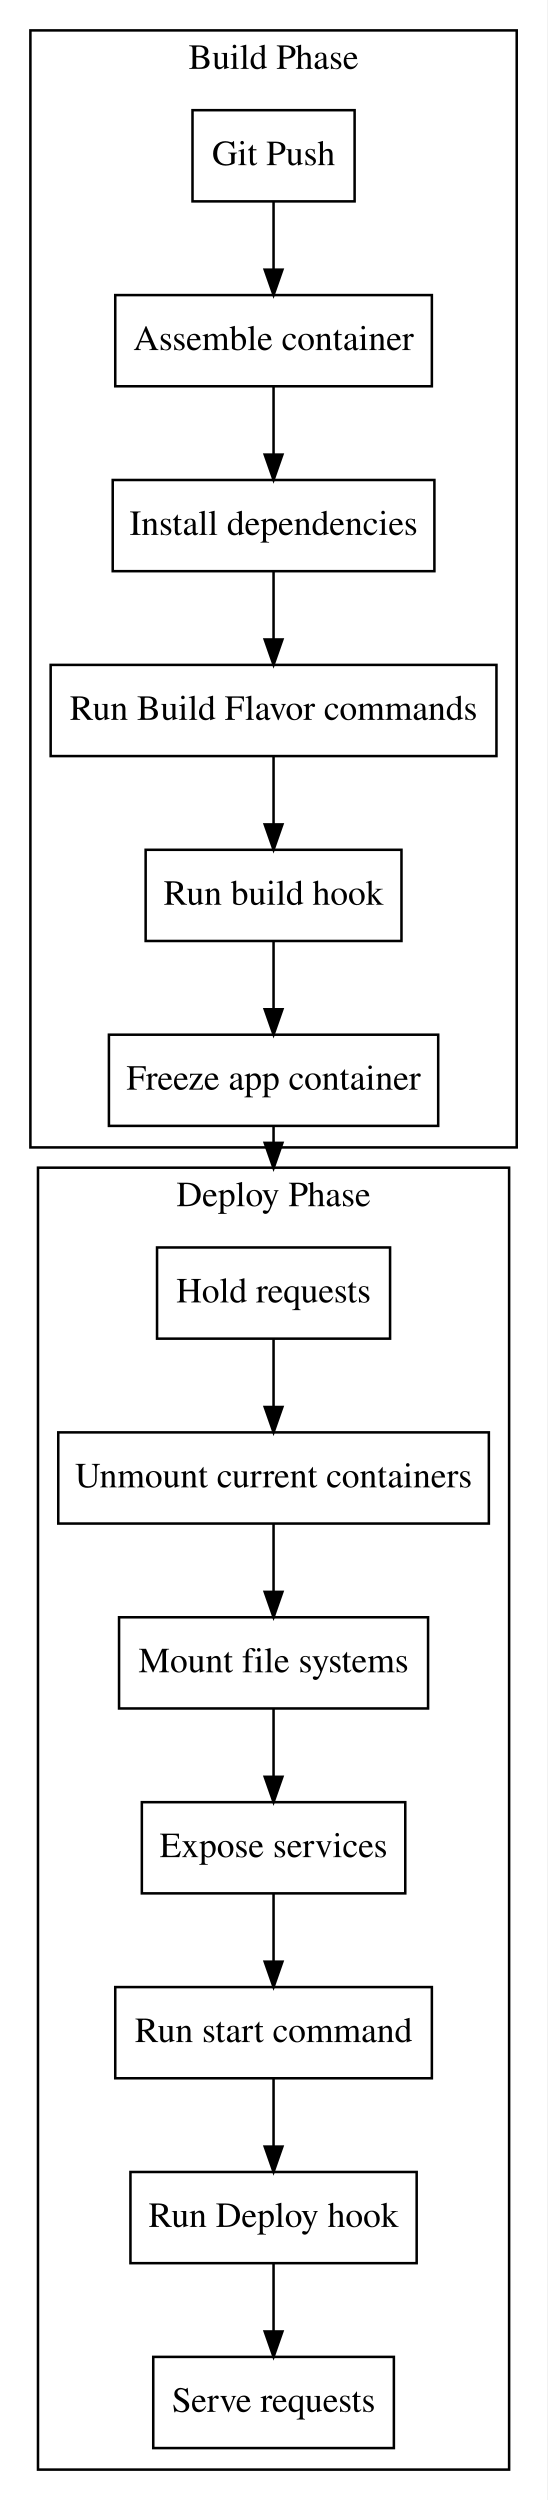
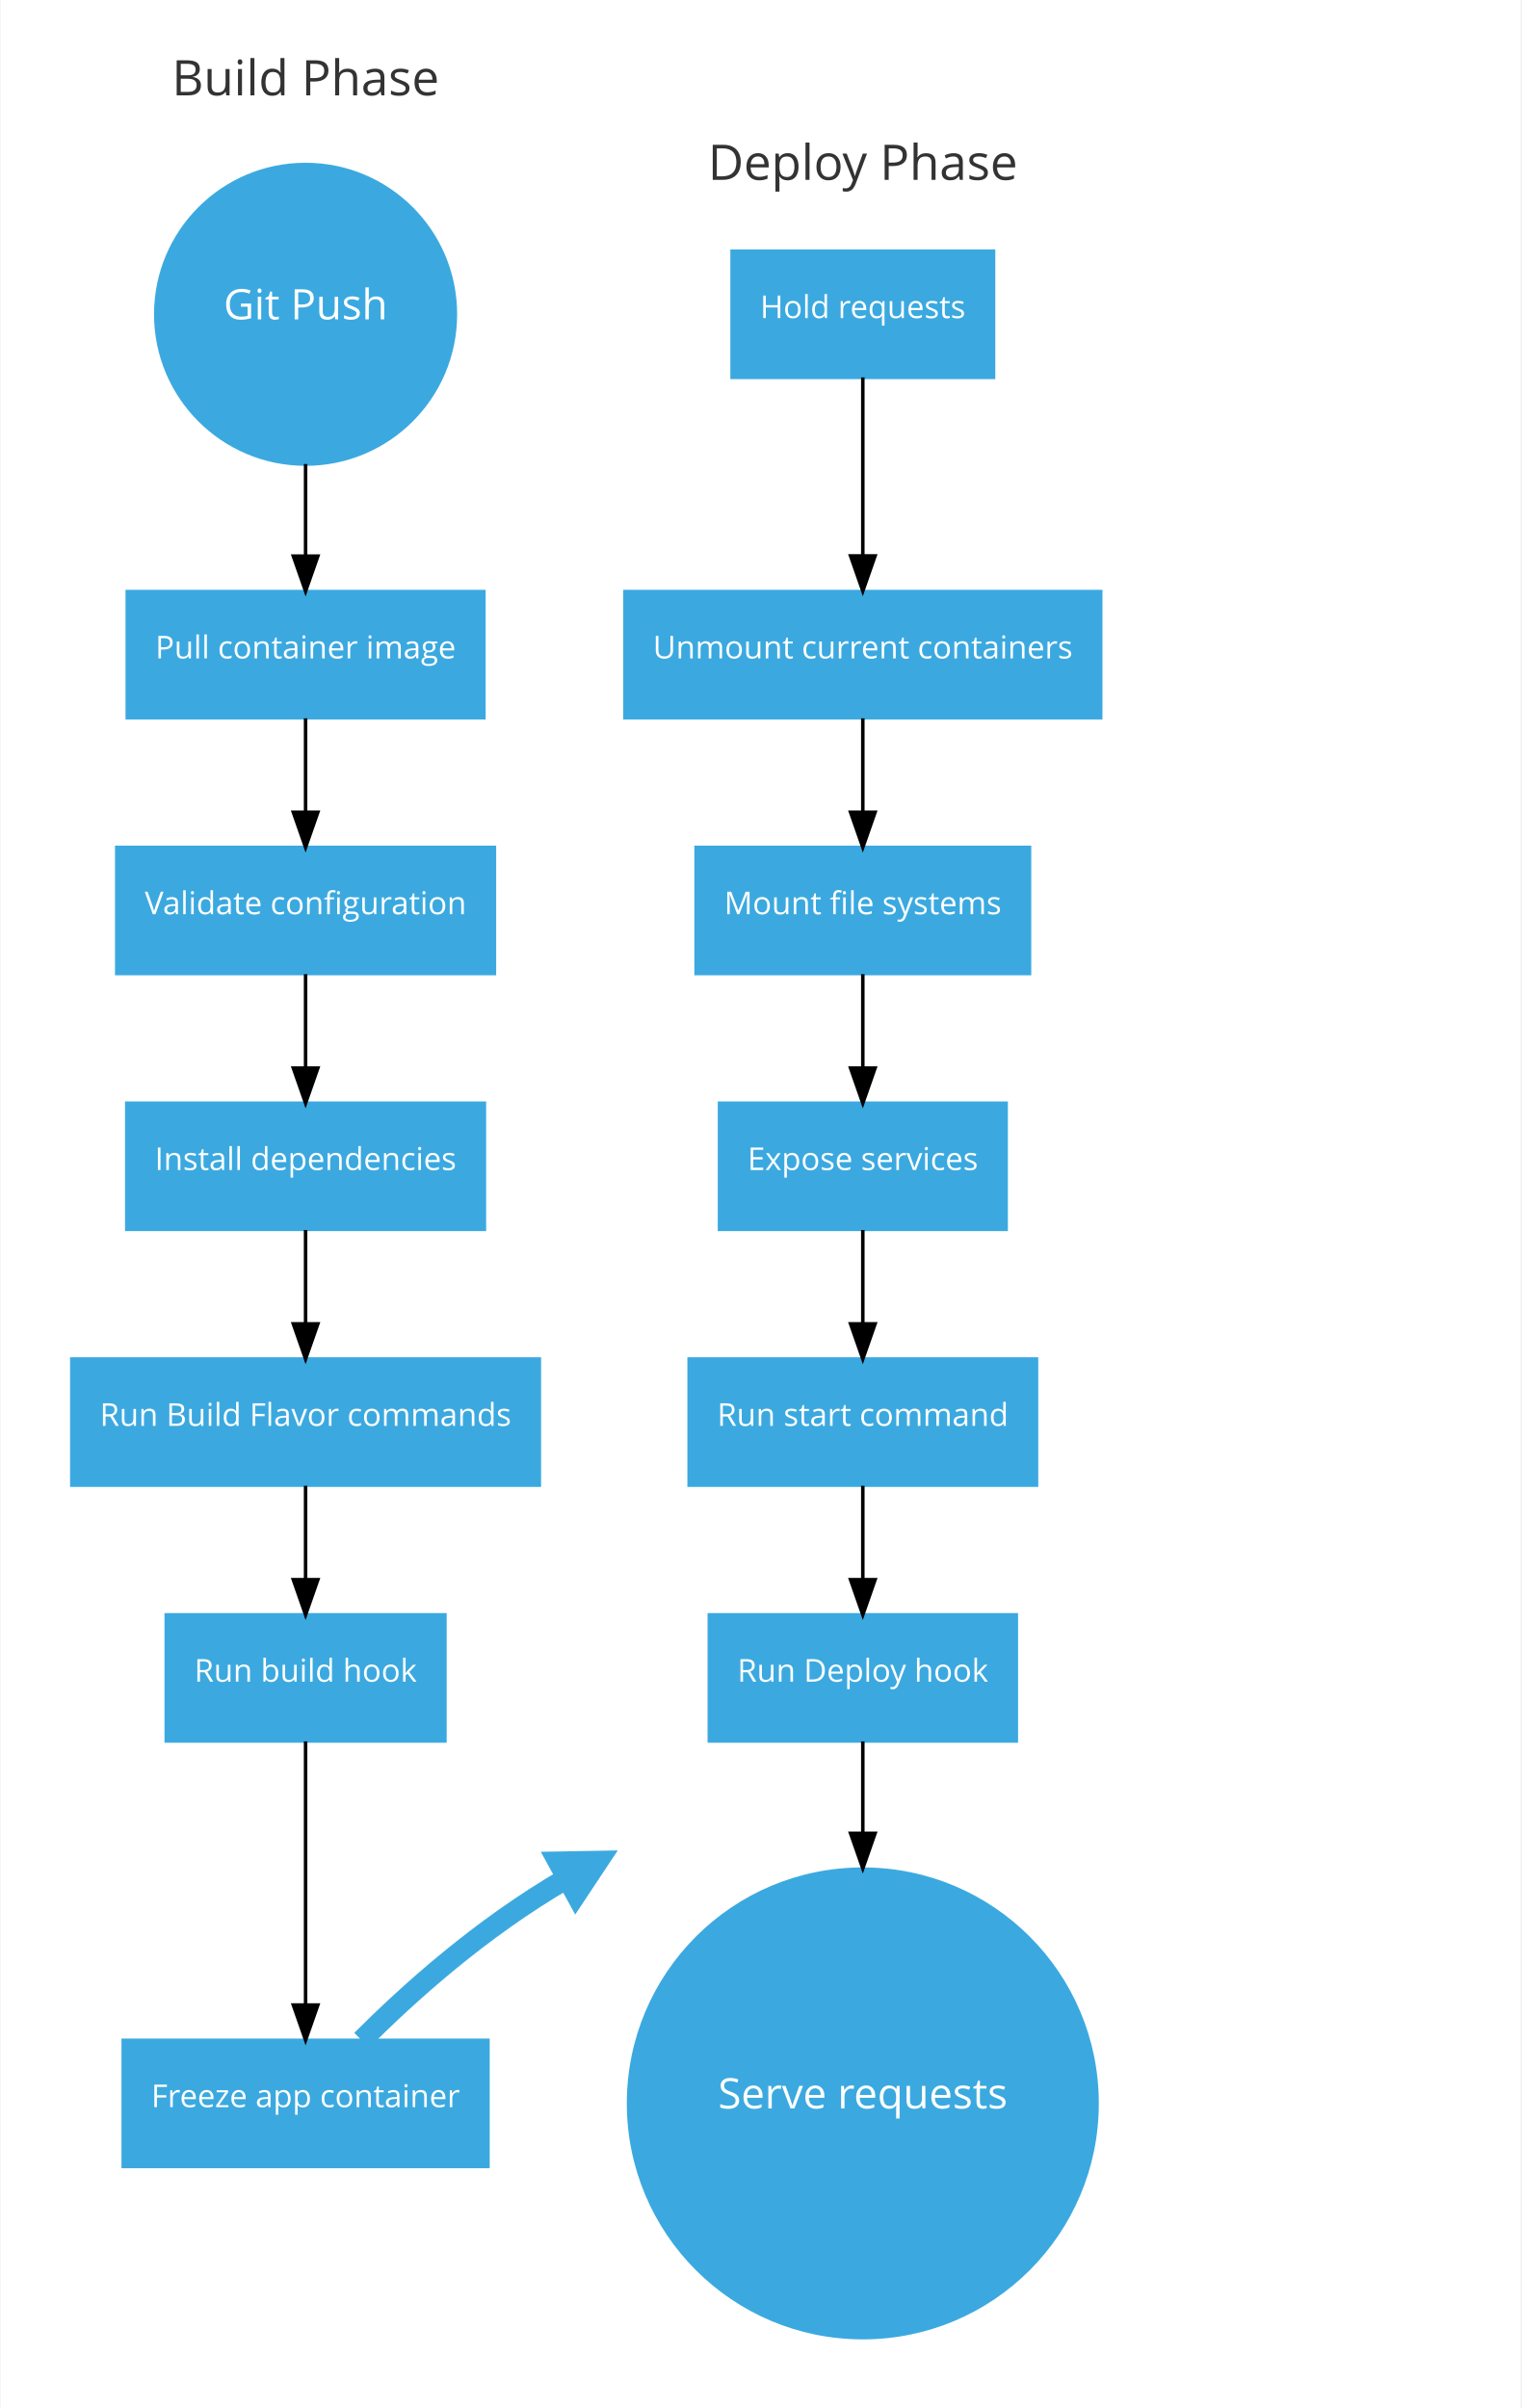
- <svg xmlns="http://www.w3.org/2000/svg" width="216pt" height="987pt" viewBox="0.00 0.00 216.00 987.00">
-   <g id="graph0" class="graph" transform="scale(1 1) rotate(0) translate(4 983)">
-     <polygon fill="white" stroke="none" points="-4,4 -4,-983 212,-983 212,4 -4,4" />
+ <svg xmlns="http://www.w3.org/2000/svg" width="434pt" height="687pt" viewBox="0.00 0.00 433.71 687.15">
+   <g id="graph0" class="graph" transform="scale(1 1) rotate(0) translate(4 683.148)">
+     <polygon fill="white" stroke="none" points="-4,4 -4,-683.148 429.705,-683.148 429.705,4 -4,4" />
    <g id="clust1" class="cluster">
-       <polygon fill="none" stroke="black" points="8,-530 8,-971 200,-971 200,-530 8,-530" />
-       <text text-anchor="middle" x="104" y="-955.8" font-family="Times,serif" font-size="14.00">Build Phase</text>
+       <polygon fill="none" stroke="white" points="8,-56.419 8,-671.148 158,-671.148 158,-56.419 8,-56.419" />
+       <text text-anchor="middle" x="83" y="-655.948" font-family="Open Sans" font-size="14.00" fill="#333333">Build Phase</text>
    </g>
    <g id="clust2" class="cluster">
-       <polygon fill="none" stroke="black" points="11,-8 11,-522 197,-522 197,-8 11,-8" />
-       <text text-anchor="middle" x="104" y="-506.8" font-family="Times,serif" font-size="14.00">Deploy Phase</text>
+       <polygon fill="none" stroke="white" points="166,-8 166,-647.026 318,-647.026 318,-8 166,-8" />
+       <text text-anchor="middle" x="242" y="-631.826" font-family="Open Sans" font-size="14.00" fill="#333333">Deploy Phase</text>
    </g>
    <g id="node1" class="node">
-       <polygon fill="none" stroke="black" points="72,-903.5 72,-939.5 136,-939.5 136,-903.5 72,-903.5" />
-       <text text-anchor="middle" x="104" y="-917.8" font-family="Times,serif" font-size="14.00">Git Push</text>
+       <ellipse fill="#3ba9e0" stroke="#3ba9e0" cx="83" cy="-593.46" rx="42.745" ry="42.745" />
+       <text text-anchor="middle" x="83" y="-592.031" font-family="Open Sans" font-size="12.00" fill="white">Git Push</text>
+     </g>
+     <g id="node3" class="node">
+       <polygon fill="#3ba9e0" stroke="#3ba9e0" points="32.123,-478.338 32.123,-514.338 133.877,-514.338 133.877,-478.338 32.123,-478.338" />
+       <text text-anchor="middle" x="83" y="-495.266" font-family="Open Sans" font-size="9.00" fill="white">Pull container image</text>
+     </g>
+     <g id="edge1" class="edge">
+       <path fill="none" stroke="black" d="M83,-550.738C83,-541.853 83,-532.691 83,-524.519" />
+       <polygon fill="black" stroke="black" points="86.5,-524.454 83,-514.454 79.5,-524.454 86.5,-524.454" />
    </g>
    <g id="node2" class="node">
-       <polygon fill="none" stroke="black" points="41.5,-830.5 41.5,-866.5 166.5,-866.5 166.5,-830.5 41.5,-830.5" />
-       <text text-anchor="middle" x="104" y="-844.8" font-family="Times,serif" font-size="14.00">Assemble container</text>
+       <polygon fill="#3ba9e0" stroke="#3ba9e0" points="29.121,-405.338 29.121,-441.338 136.879,-441.338 136.879,-405.338 29.121,-405.338" />
+       <text text-anchor="middle" x="83" y="-422.266" font-family="Open Sans" font-size="9.00" fill="white">Validate configuration</text>
    </g>
-     <g id="edge1" class="edge">
-       <path fill="none" stroke="black" d="M104,-903.313C104,-895.289 104,-885.547 104,-876.569" />
-       <polygon fill="black" stroke="black" points="107.5,-876.529 104,-866.529 100.5,-876.529 107.5,-876.529" />
+     <g id="node5" class="node">
+       <polygon fill="#3ba9e0" stroke="#3ba9e0" points="31.977,-332.338 31.977,-368.338 134.022,-368.338 134.022,-332.338 31.977,-332.338" />
+       <text text-anchor="middle" x="83" y="-349.266" font-family="Open Sans" font-size="9.00" fill="white">Install dependencies</text>
+     </g>
+     <g id="edge3" class="edge">
+       <path fill="none" stroke="black" d="M83,-405.151C83,-397.127 83,-387.385 83,-378.407" />
+       <polygon fill="black" stroke="black" points="86.5,-378.367 83,-368.367 79.5,-378.367 86.5,-378.367" />
+     </g>
+     <g id="edge2" class="edge">
+       <path fill="none" stroke="black" d="M83,-478.151C83,-470.127 83,-460.385 83,-451.407" />
+       <polygon fill="black" stroke="black" points="86.5,-451.367 83,-441.367 79.5,-451.367 86.5,-451.367" />
    </g>
    <g id="node4" class="node">
-       <polygon fill="none" stroke="black" points="40.5,-757.5 40.5,-793.5 167.5,-793.5 167.5,-757.5 40.5,-757.5" />
-       <text text-anchor="middle" x="104" y="-771.8" font-family="Times,serif" font-size="14.00">Install dependencies</text>
+       <polygon fill="#3ba9e0" stroke="#3ba9e0" points="16.302,-259.338 16.302,-295.338 149.698,-295.338 149.698,-259.338 16.302,-259.338" />
+       <text text-anchor="middle" x="83" y="-276.266" font-family="Open Sans" font-size="9.00" fill="white">Run Build Flavor commands</text>
    </g>
-     <g id="edge2" class="edge">
-       <path fill="none" stroke="black" d="M104,-830.313C104,-822.289 104,-812.547 104,-803.569" />
-       <polygon fill="black" stroke="black" points="107.5,-803.529 104,-793.529 100.5,-803.529 107.5,-803.529" />
+     <g id="node6" class="node">
+       <polygon fill="#3ba9e0" stroke="#3ba9e0" points="43.243,-186.338 43.243,-222.338 122.757,-222.338 122.757,-186.338 43.243,-186.338" />
+       <text text-anchor="middle" x="83" y="-203.266" font-family="Open Sans" font-size="9.00" fill="white">Run build hook</text>
    </g>
-     <g id="node3" class="node">
-       <polygon fill="none" stroke="black" points="16,-684.5 16,-720.5 192,-720.5 192,-684.5 16,-684.5" />
-       <text text-anchor="middle" x="104" y="-698.8" font-family="Times,serif" font-size="14.00">Run Build Flavor commands</text>
-     </g>
-     <g id="node5" class="node">
-       <polygon fill="none" stroke="black" points="53.5,-611.5 53.5,-647.5 154.5,-647.5 154.5,-611.5 53.5,-611.5" />
-       <text text-anchor="middle" x="104" y="-625.8" font-family="Times,serif" font-size="14.00">Run build hook</text>
+     <g id="edge5" class="edge">
+       <path fill="none" stroke="black" d="M83,-259.151C83,-251.127 83,-241.385 83,-232.407" />
+       <polygon fill="black" stroke="black" points="86.5,-232.367 83,-222.367 79.5,-232.367 86.5,-232.367" />
    </g>
    <g id="edge4" class="edge">
-       <path fill="none" stroke="black" d="M104,-684.313C104,-676.289 104,-666.547 104,-657.569" />
-       <polygon fill="black" stroke="black" points="107.5,-657.529 104,-647.529 100.5,-657.529 107.5,-657.529" />
-     </g>
-     <g id="edge3" class="edge">
-       <path fill="none" stroke="black" d="M104,-757.313C104,-749.289 104,-739.547 104,-730.569" />
-       <polygon fill="black" stroke="black" points="107.5,-730.529 104,-720.529 100.5,-730.529 107.5,-730.529" />
-     </g>
-     <g id="node6" class="node">
-       <polygon fill="none" stroke="black" points="39,-538.5 39,-574.5 169,-574.5 169,-538.5 39,-538.5" />
-       <text text-anchor="middle" x="104" y="-552.8" font-family="Times,serif" font-size="14.00">Freeze app container</text>
-     </g>
-     <g id="edge5" class="edge">
-       <path fill="none" stroke="black" d="M104,-611.313C104,-603.289 104,-593.547 104,-584.569" />
-       <polygon fill="black" stroke="black" points="107.5,-584.529 104,-574.529 100.5,-584.529 107.5,-584.529" />
+       <path fill="none" stroke="black" d="M83,-332.151C83,-324.127 83,-314.385 83,-305.407" />
+       <polygon fill="black" stroke="black" points="86.5,-305.367 83,-295.367 79.5,-305.367 86.5,-305.367" />
    </g>
    <g id="node7" class="node">
-       <polygon fill="none" stroke="black" points="58,-454.5 58,-490.5 150,-490.5 150,-454.5 58,-454.5" />
-       <text text-anchor="middle" x="104" y="-468.8" font-family="Times,serif" font-size="14.00">Hold requests</text>
+       <polygon fill="#3ba9e0" stroke="#3ba9e0" points="30.965,-64.919 30.965,-100.919 135.035,-100.919 135.035,-64.919 30.965,-64.919" />
+       <text text-anchor="middle" x="83" y="-81.847" font-family="Open Sans" font-size="9.00" fill="white">Freeze app container</text>
    </g>
    <g id="edge6" class="edge">
-       <path fill="none" stroke="black" d="M104,-538.11C104,-536.115 104,-534.008 104,-531.819" />
-       <polygon fill="black" stroke="black" points="107.5,-531.808 104,-521.808 100.5,-531.808 107.5,-531.808" />
+       <path fill="none" stroke="black" d="M83,-186.228C83,-166.63 83,-134.257 83,-111.176" />
+       <polygon fill="black" stroke="black" points="86.5,-110.997 83,-100.997 79.5,-110.997 86.5,-110.997" />
    </g>
    <g id="node8" class="node">
-       <polygon fill="none" stroke="black" points="19,-381.5 19,-417.5 189,-417.5 189,-381.5 19,-381.5" />
-       <text text-anchor="middle" x="104" y="-395.8" font-family="Times,serif" font-size="14.00">Unmount current containers</text>
+       <polygon fill="#3ba9e0" stroke="#3ba9e0" points="204.699,-575.46 204.699,-611.46 279.301,-611.46 279.301,-575.46 204.699,-575.46" />
+       <text text-anchor="middle" x="242" y="-592.388" font-family="Open Sans" font-size="9.00" fill="white">Hold requests</text>
    </g>
    <g id="edge7" class="edge">
-       <path fill="none" stroke="black" d="M104,-454.313C104,-446.289 104,-436.547 104,-427.569" />
-       <polygon fill="black" stroke="black" points="107.5,-427.529 104,-417.529 100.5,-427.529 107.5,-427.529" />
+       <path fill="none" stroke="#3ba9e0" stroke-width="6" d="M99.009,-100.926C112.389,-114.288 132.71,-132.721 157.48,-147.105" />
+       <polygon fill="#3ba9e0" stroke="#3ba9e0" stroke-width="6" points="155.131,-151.804 166.423,-152.008 160.179,-142.597 155.131,-151.804" />
    </g>
    <g id="node9" class="node">
-       <polygon fill="none" stroke="black" points="43,-308.5 43,-344.5 165,-344.5 165,-308.5 43,-308.5" />
-       <text text-anchor="middle" x="104" y="-322.8" font-family="Times,serif" font-size="14.00">Mount file systems</text>
+       <polygon fill="#3ba9e0" stroke="#3ba9e0" points="174.122,-478.338 174.122,-514.338 309.878,-514.338 309.878,-478.338 174.122,-478.338" />
+       <text text-anchor="middle" x="242" y="-495.266" font-family="Open Sans" font-size="9.00" fill="white">Unmount current containers</text>
    </g>
    <g id="edge8" class="edge">
-       <path fill="none" stroke="black" d="M104,-381.313C104,-373.289 104,-363.547 104,-354.569" />
-       <polygon fill="black" stroke="black" points="107.5,-354.529 104,-344.529 100.5,-354.529 107.5,-354.529" />
+       <path fill="none" stroke="black" d="M242,-575.454C242,-561.339 242,-540.997 242,-524.61" />
+       <polygon fill="black" stroke="black" points="245.5,-524.517 242,-514.517 238.5,-524.517 245.5,-524.517" />
    </g>
    <g id="node10" class="node">
-       <polygon fill="none" stroke="black" points="52,-235.5 52,-271.5 156,-271.5 156,-235.5 52,-235.5" />
-       <text text-anchor="middle" x="104" y="-249.8" font-family="Times,serif" font-size="14.00">Expose services</text>
+       <polygon fill="#3ba9e0" stroke="#3ba9e0" points="194.436,-405.338 194.436,-441.338 289.564,-441.338 289.564,-405.338 194.436,-405.338" />
+       <text text-anchor="middle" x="242" y="-422.266" font-family="Open Sans" font-size="9.00" fill="white">Mount file systems</text>
    </g>
    <g id="edge9" class="edge">
-       <path fill="none" stroke="black" d="M104,-308.313C104,-300.289 104,-290.547 104,-281.569" />
-       <polygon fill="black" stroke="black" points="107.5,-281.529 104,-271.529 100.5,-281.529 107.5,-281.529" />
+       <path fill="none" stroke="black" d="M242,-478.151C242,-470.127 242,-460.385 242,-451.407" />
+       <polygon fill="black" stroke="black" points="245.5,-451.367 242,-441.367 238.5,-451.367 245.5,-451.367" />
    </g>
    <g id="node11" class="node">
-       <polygon fill="none" stroke="black" points="41.5,-162.5 41.5,-198.5 166.5,-198.5 166.5,-162.5 41.5,-162.5" />
-       <text text-anchor="middle" x="104" y="-176.8" font-family="Times,serif" font-size="14.00">Run start command</text>
+       <polygon fill="#3ba9e0" stroke="#3ba9e0" points="201.109,-332.338 201.109,-368.338 282.891,-368.338 282.891,-332.338 201.109,-332.338" />
+       <text text-anchor="middle" x="242" y="-349.266" font-family="Open Sans" font-size="9.00" fill="white">Expose services</text>
    </g>
    <g id="edge10" class="edge">
-       <path fill="none" stroke="black" d="M104,-235.313C104,-227.289 104,-217.547 104,-208.569" />
-       <polygon fill="black" stroke="black" points="107.5,-208.529 104,-198.529 100.5,-208.529 107.5,-208.529" />
+       <path fill="none" stroke="black" d="M242,-405.151C242,-397.127 242,-387.385 242,-378.407" />
+       <polygon fill="black" stroke="black" points="245.5,-378.367 242,-368.367 238.5,-378.367 245.5,-378.367" />
    </g>
    <g id="node12" class="node">
-       <polygon fill="none" stroke="black" points="47.5,-89.5 47.5,-125.5 160.5,-125.5 160.5,-89.5 47.5,-89.5" />
-       <text text-anchor="middle" x="104" y="-103.8" font-family="Times,serif" font-size="14.00">Run Deploy hook</text>
+       <polygon fill="#3ba9e0" stroke="#3ba9e0" points="192.439,-259.338 192.439,-295.338 291.561,-295.338 291.561,-259.338 192.439,-259.338" />
+       <text text-anchor="middle" x="242" y="-276.266" font-family="Open Sans" font-size="9.00" fill="white">Run start command</text>
    </g>
    <g id="edge11" class="edge">
-       <path fill="none" stroke="black" d="M104,-162.313C104,-154.289 104,-144.547 104,-135.569" />
-       <polygon fill="black" stroke="black" points="107.5,-135.529 104,-125.529 100.5,-135.529 107.5,-135.529" />
+       <path fill="none" stroke="black" d="M242,-332.151C242,-324.127 242,-314.385 242,-305.407" />
+       <polygon fill="black" stroke="black" points="245.5,-305.367 242,-295.367 238.5,-305.367 245.5,-305.367" />
    </g>
    <g id="node13" class="node">
-       <polygon fill="none" stroke="black" points="56.5,-16.5 56.5,-52.5 151.5,-52.5 151.5,-16.5 56.5,-16.5" />
-       <text text-anchor="middle" x="104" y="-30.8" font-family="Times,serif" font-size="14.00">Serve requests</text>
+       <polygon fill="#3ba9e0" stroke="#3ba9e0" points="198.2,-186.338 198.2,-222.338 285.8,-222.338 285.8,-186.338 198.2,-186.338" />
+       <text text-anchor="middle" x="242" y="-203.266" font-family="Open Sans" font-size="9.00" fill="white">Run Deploy hook</text>
    </g>
    <g id="edge12" class="edge">
-       <path fill="none" stroke="black" d="M104,-89.313C104,-81.29 104,-71.547 104,-62.569" />
-       <polygon fill="black" stroke="black" points="107.5,-62.529 104,-52.529 100.5,-62.529 107.5,-62.529" />
+       <path fill="none" stroke="black" d="M242,-259.151C242,-251.127 242,-241.385 242,-232.407" />
+       <polygon fill="black" stroke="black" points="245.5,-232.367 242,-222.367 238.5,-232.367 245.5,-232.367" />
+     </g>
+     <g id="node14" class="node">
+       <ellipse fill="#3ba9e0" stroke="#3ba9e0" cx="242" cy="-82.919" rx="66.838" ry="66.838" />
+       <text text-anchor="middle" x="242" y="-81.49" font-family="Open Sans" font-size="12.00" fill="white">Serve requests</text>
+     </g>
+     <g id="edge13" class="edge">
+       <path fill="none" stroke="black" d="M242,-186.228C242,-178.952 242,-169.916 242,-160.248" />
+       <polygon fill="black" stroke="black" points="245.5,-159.992 242,-149.992 238.5,-159.992 245.5,-159.992" />
    </g>
  </g>
</svg>
